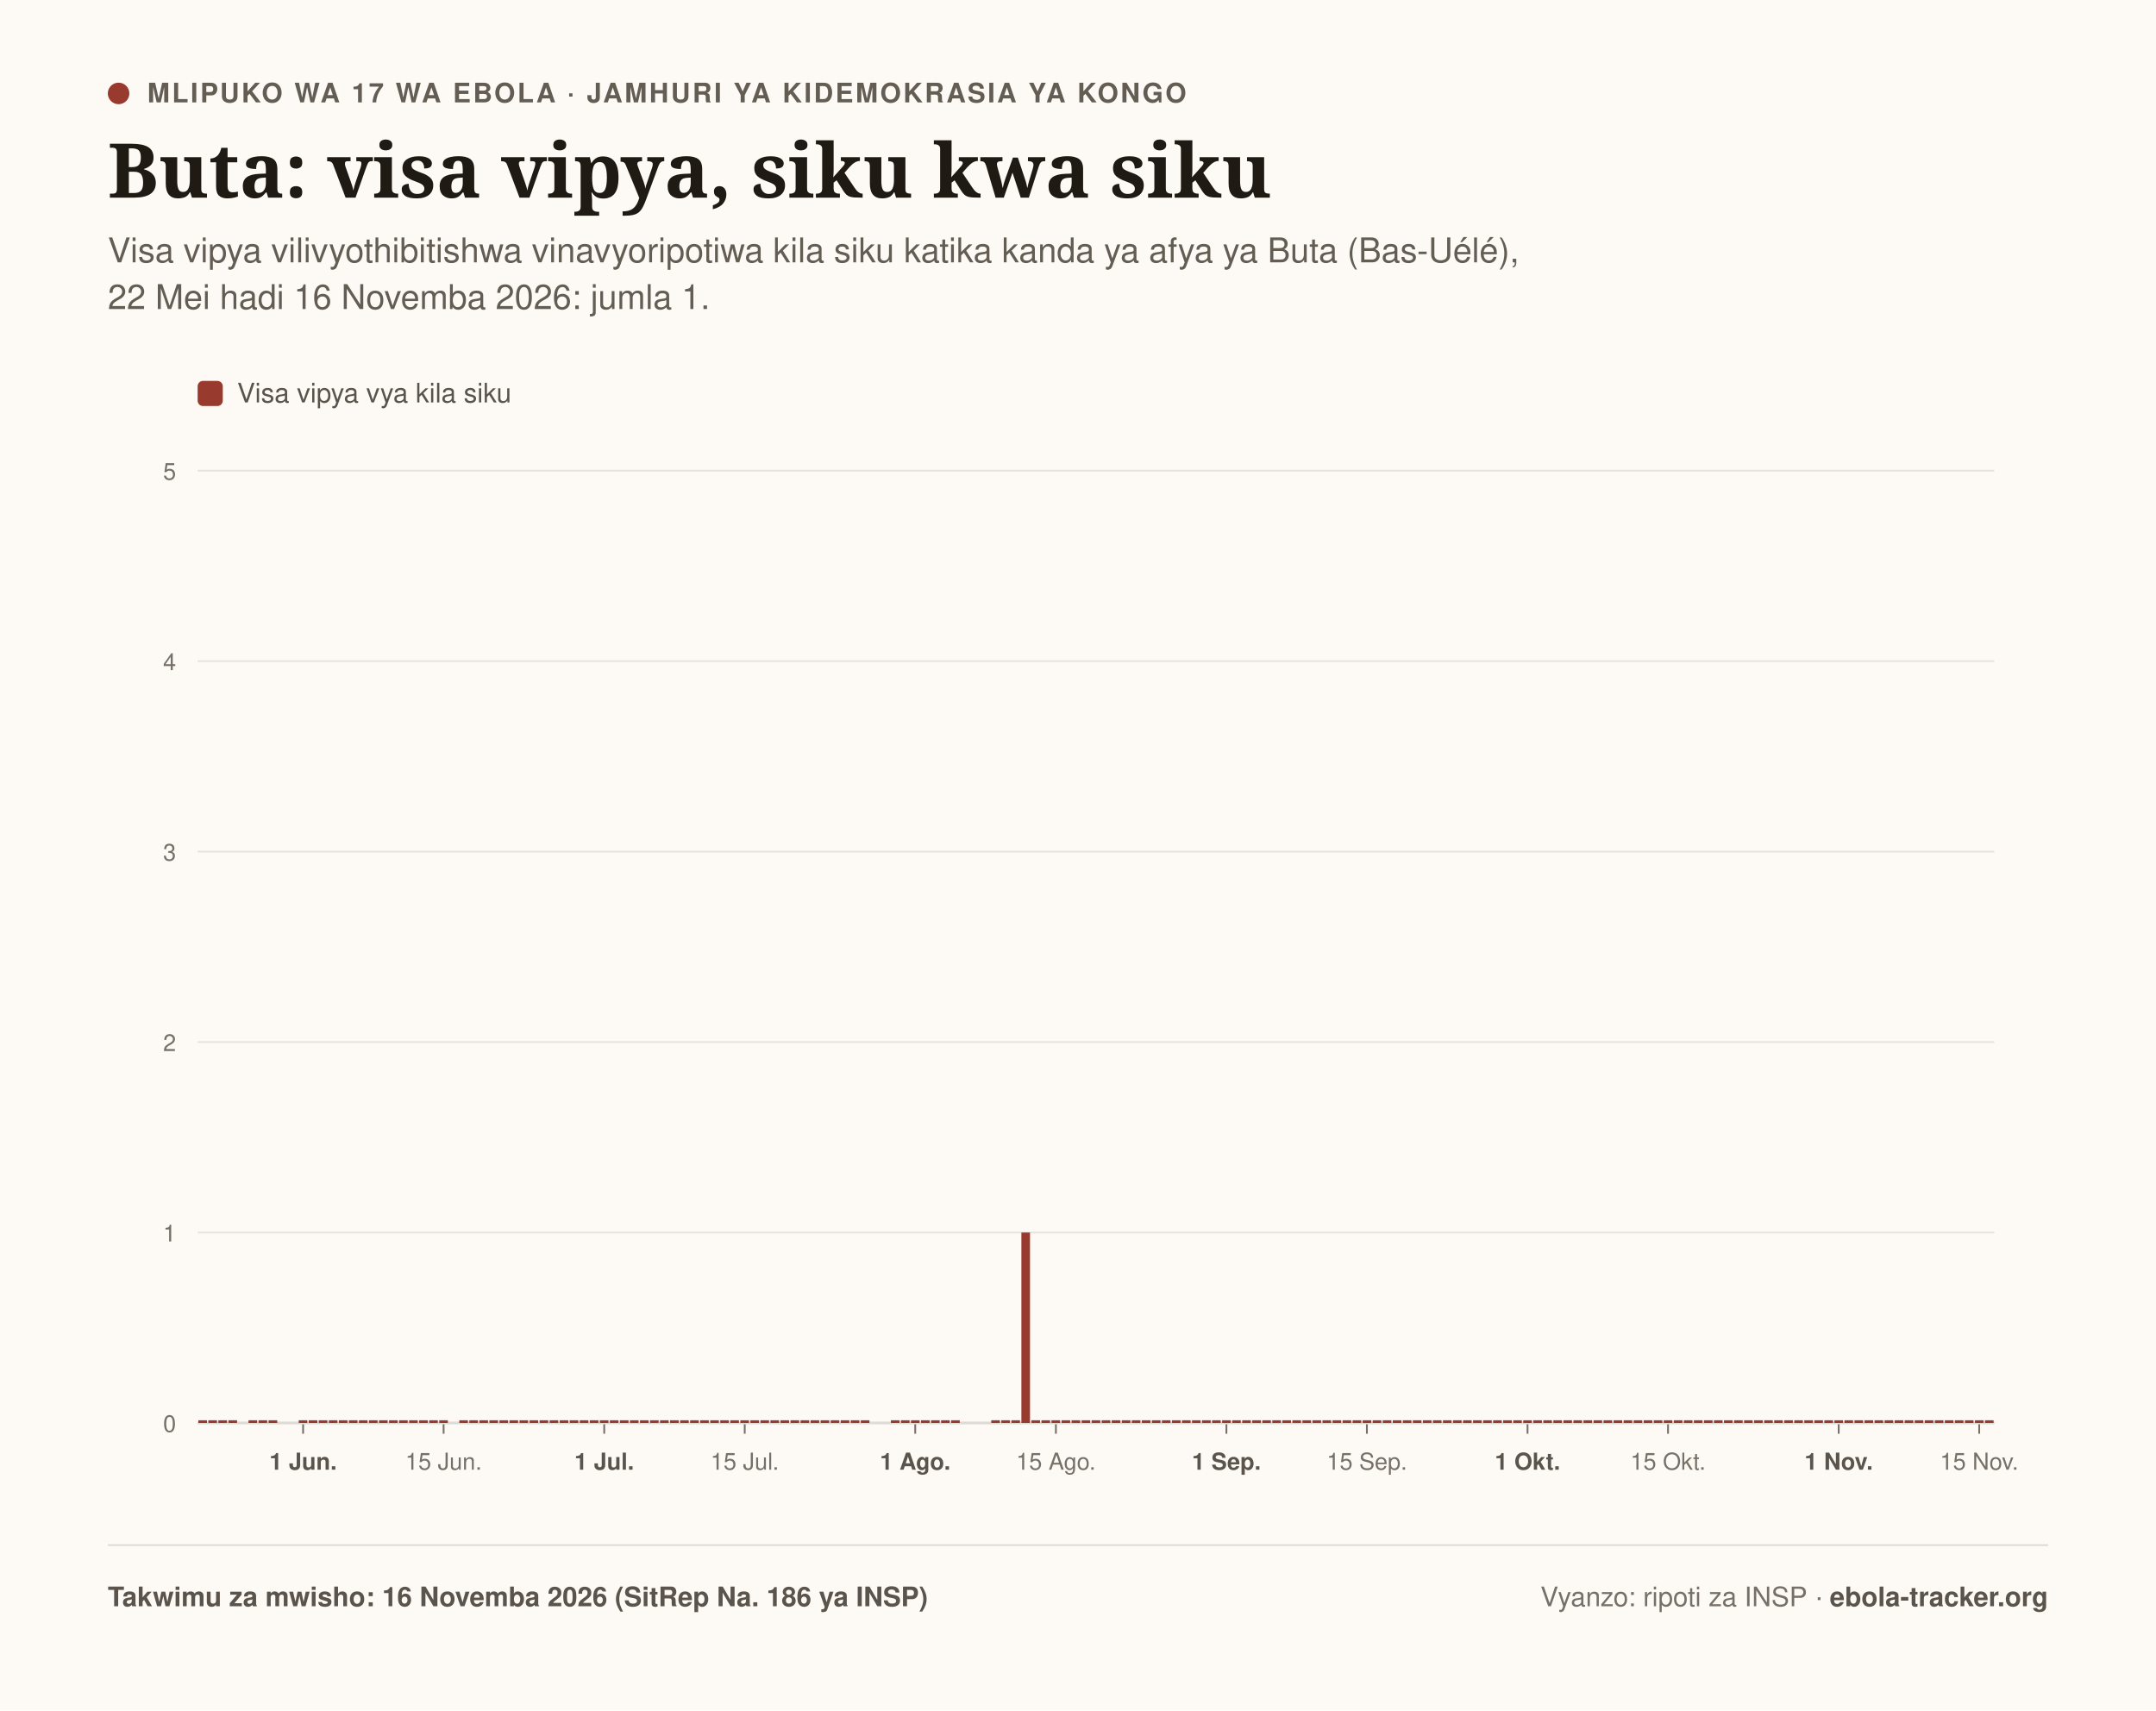
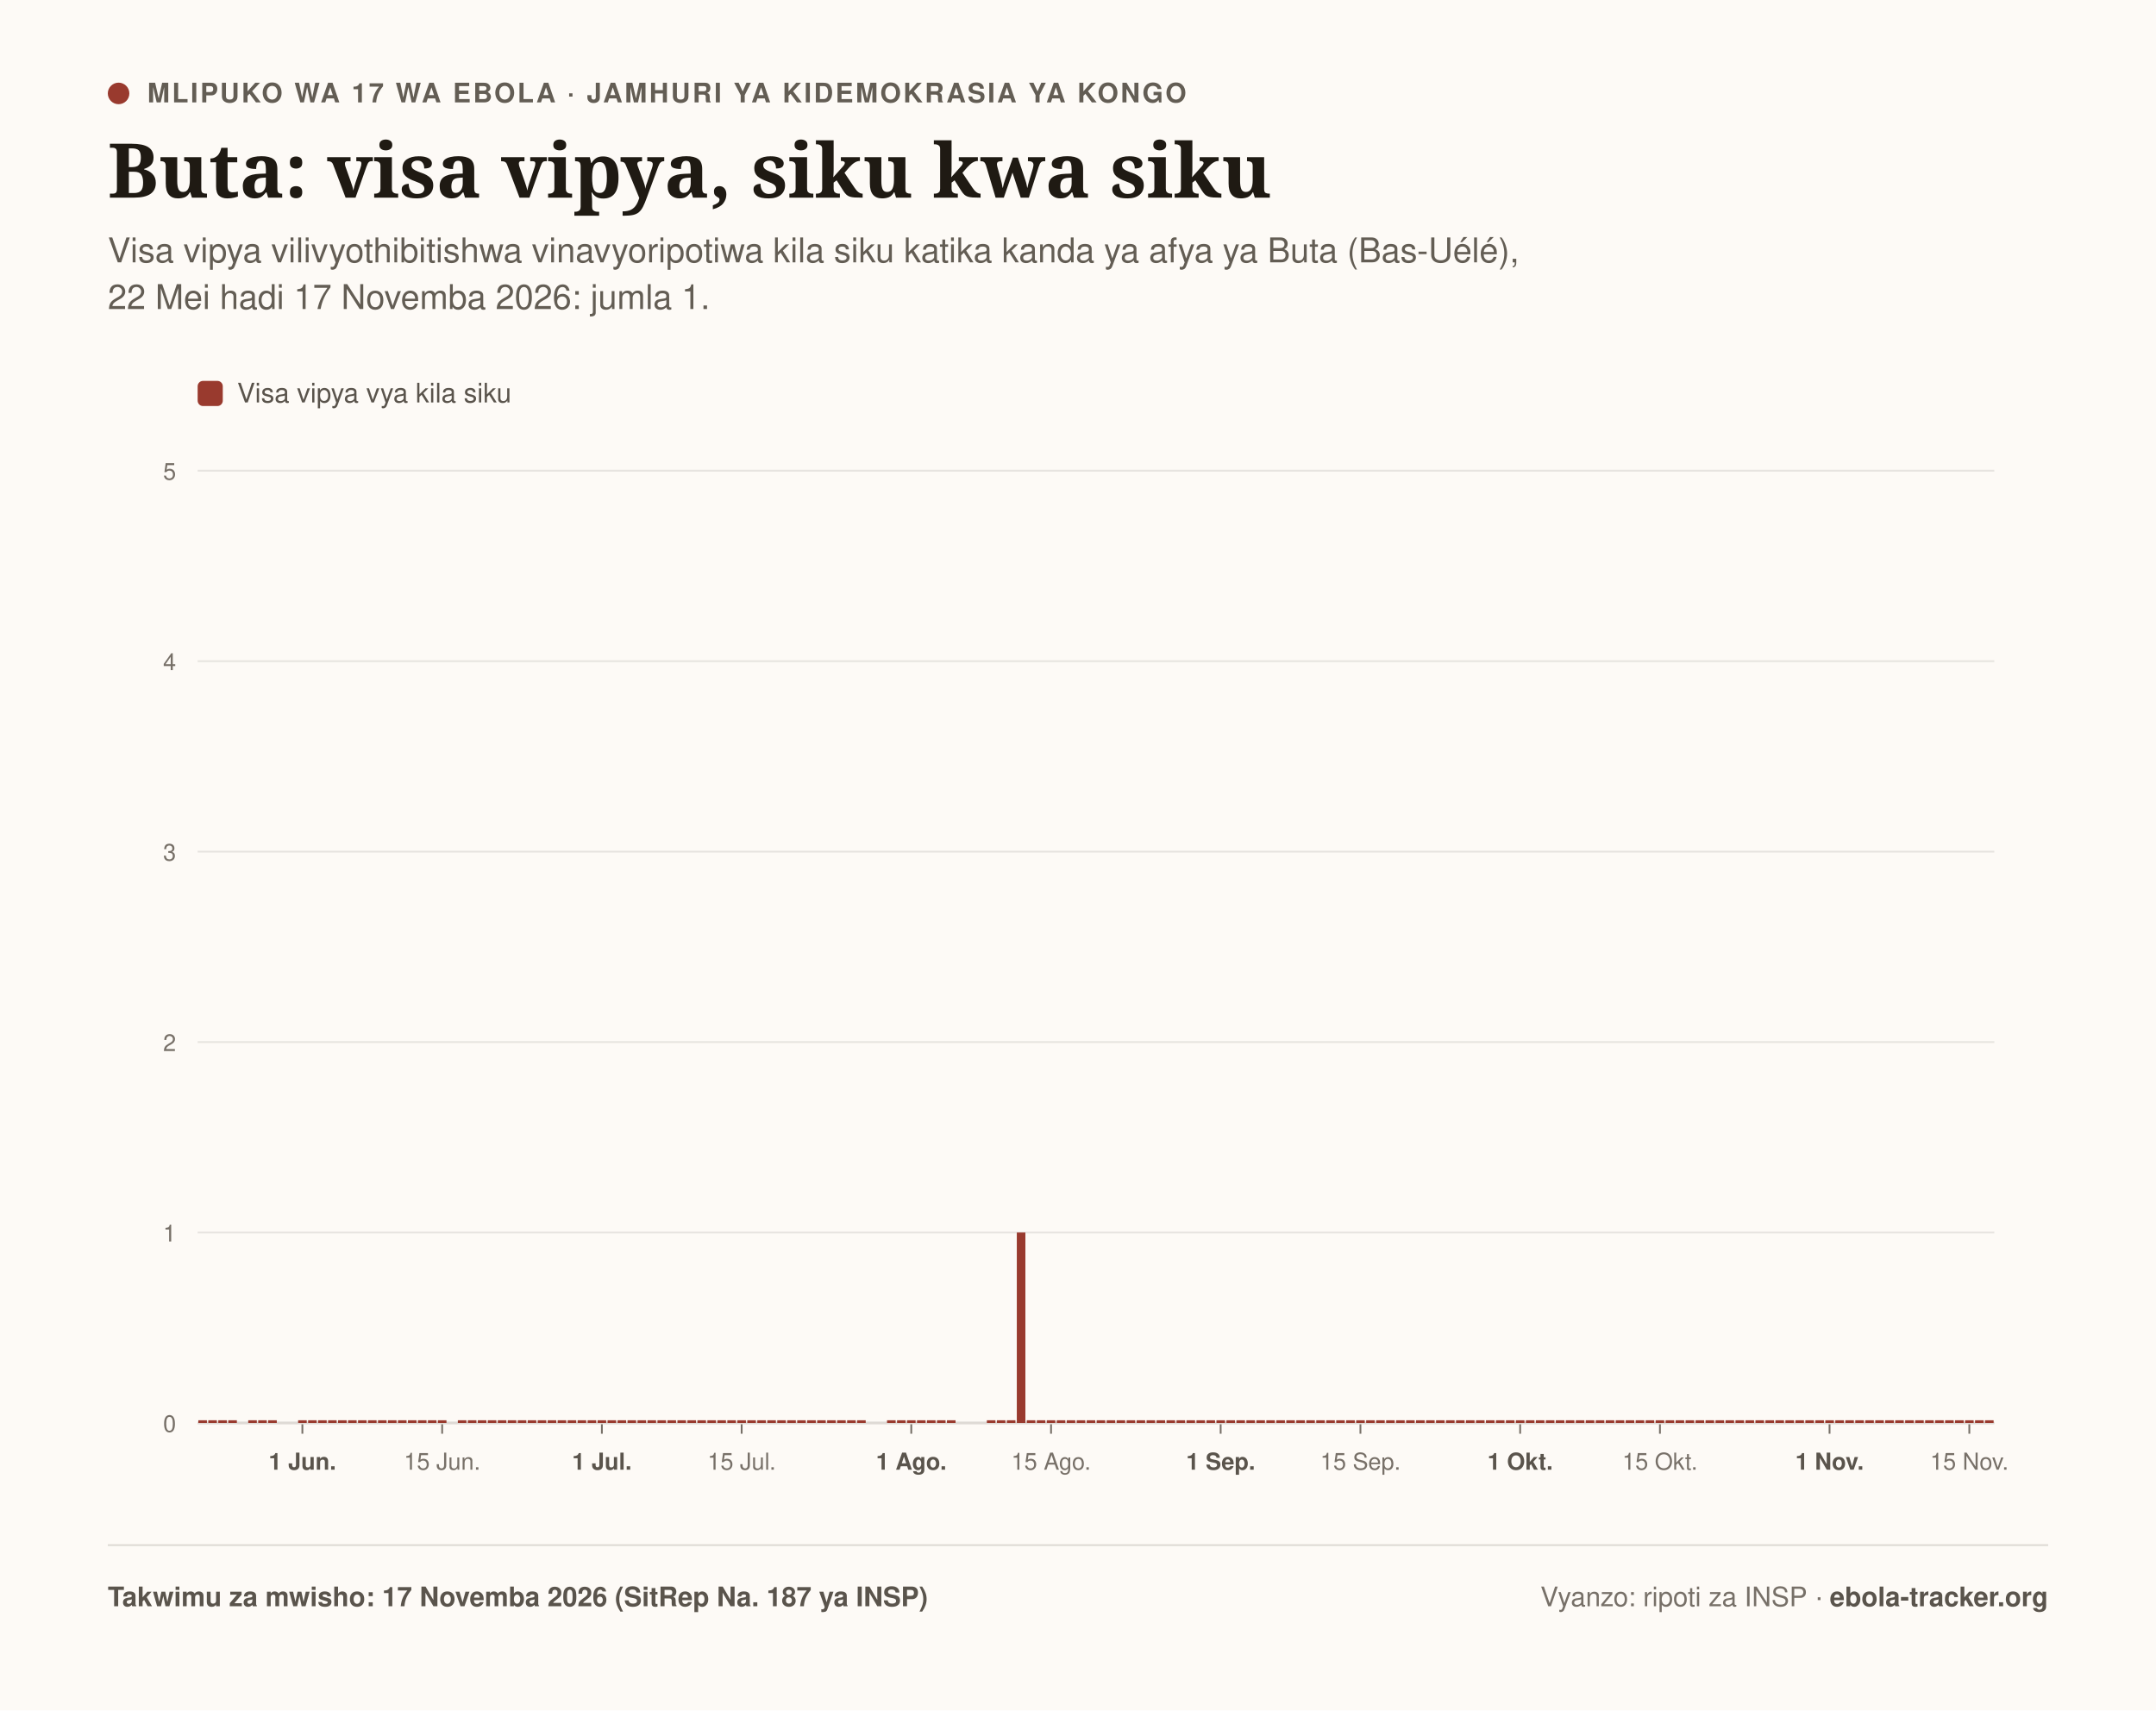
- <svg xmlns="http://www.w3.org/2000/svg" viewBox="0 0 1200 952" role="img" aria-label="Buta: visa vipya, siku kwa siku. Visa vipya vilivyothibitishwa vinavyoripotiwa kila siku katika kanda ya afya ya Buta (Bas-Uélé), 22 Mei hadi 16 Novemba 2026: jumla 1.">
+ <svg xmlns="http://www.w3.org/2000/svg" viewBox="0 0 1200 952" role="img" aria-label="Buta: visa vipya, siku kwa siku. Visa vipya vilivyothibitishwa vinavyoripotiwa kila siku katika kanda ya afya ya Buta (Bas-Uélé), 22 Mei hadi 17 Novemba 2026: jumla 1.">
  <rect width="1200" height="952" fill="#FDFAF6" />
  <circle cx="66" cy="52" r="6" fill="#993A2E" />
  <text x="82.0" y="57.0" font-family="'Public Sans',Helvetica,Arial,sans-serif" font-size="15" font-weight="700" fill="#635D54" text-anchor="start" letter-spacing=".08em">MLIPUKO WA 17 WA EBOLA · JAMHURI YA KIDEMOKRASIA YA KONGO</text>
  <text x="60.0" y="110.0" font-family="'Source Serif 4',Georgia,serif" font-size="42" font-weight="600" fill="#1F1A13" text-anchor="start">Buta: visa vipya, siku kwa siku</text>
  <text x="60.0" y="146.0" font-family="'Public Sans',Helvetica,Arial,sans-serif" font-size="19" font-weight="400" fill="#635D54" text-anchor="start">Visa vipya vilivyothibitishwa vinavyoripotiwa kila siku katika kanda ya afya ya Buta (Bas-Uélé),</text>
-   <text x="60.0" y="172.0" font-family="'Public Sans',Helvetica,Arial,sans-serif" font-size="19" font-weight="400" fill="#635D54" text-anchor="start">22 Mei hadi 16 Novemba 2026: jumla 1.</text>
+   <text x="60.0" y="172.0" font-family="'Public Sans',Helvetica,Arial,sans-serif" font-size="19" font-weight="400" fill="#635D54" text-anchor="start">22 Mei hadi 17 Novemba 2026: jumla 1.</text>
  <rect x="110" y="212" width="14" height="14" rx="3" fill="#993A2E" />
  <text x="132.0" y="224.0" font-family="'Public Sans',Helvetica,Arial,sans-serif" font-size="15" font-weight="400" fill="#5A544C" text-anchor="start">Visa vipya vya kila siku</text>
  <line x1="110" x2="1110" y1="792.0" y2="792.0" stroke="#E7E4E0" />
  <text x="98.0" y="797.0" font-family="'Public Sans',Helvetica,Arial,sans-serif" font-size="13" font-weight="400" fill="#777068" text-anchor="end">0</text>
  <line x1="110" x2="1110" y1="686.0" y2="686.0" stroke="#E7E4E0" />
  <text x="98.0" y="691.0" font-family="'Public Sans',Helvetica,Arial,sans-serif" font-size="13" font-weight="400" fill="#777068" text-anchor="end">1</text>
  <line x1="110" x2="1110" y1="580.0" y2="580.0" stroke="#E7E4E0" />
  <text x="98.0" y="585.0" font-family="'Public Sans',Helvetica,Arial,sans-serif" font-size="13" font-weight="400" fill="#777068" text-anchor="end">2</text>
  <line x1="110" x2="1110" y1="474.0" y2="474.0" stroke="#E7E4E0" />
  <text x="98.0" y="479.0" font-family="'Public Sans',Helvetica,Arial,sans-serif" font-size="13" font-weight="400" fill="#777068" text-anchor="end">3</text>
  <line x1="110" x2="1110" y1="368.0" y2="368.0" stroke="#E7E4E0" />
  <text x="98.0" y="373.0" font-family="'Public Sans',Helvetica,Arial,sans-serif" font-size="13" font-weight="400" fill="#777068" text-anchor="end">4</text>
  <line x1="110" x2="1110" y1="262.0" y2="262.0" stroke="#E7E4E0" />
  <text x="98.0" y="267.0" font-family="'Public Sans',Helvetica,Arial,sans-serif" font-size="13" font-weight="400" fill="#777068" text-anchor="end">5</text>
-   <line x1="168.7" x2="168.7" y1="792" y2="798" stroke="#777068" />
-   <text x="168.7" y="818.0" font-family="'Public Sans',Helvetica,Arial,sans-serif" font-size="13" font-weight="600" fill="#5A544C" text-anchor="middle">1 Jun.</text>
-   <line x1="246.9" x2="246.9" y1="792" y2="798" stroke="#777068" />
-   <text x="246.9" y="818.0" font-family="'Public Sans',Helvetica,Arial,sans-serif" font-size="13" font-weight="400" fill="#777068" text-anchor="middle">15 Jun.</text>
-   <line x1="336.3" x2="336.3" y1="792" y2="798" stroke="#777068" />
-   <text x="336.3" y="818.0" font-family="'Public Sans',Helvetica,Arial,sans-serif" font-size="13" font-weight="600" fill="#5A544C" text-anchor="middle">1 Jul.</text>
-   <line x1="414.5" x2="414.5" y1="792" y2="798" stroke="#777068" />
-   <text x="414.5" y="818.0" font-family="'Public Sans',Helvetica,Arial,sans-serif" font-size="13" font-weight="400" fill="#777068" text-anchor="middle">15 Jul.</text>
-   <line x1="509.4" x2="509.4" y1="792" y2="798" stroke="#777068" />
-   <text x="509.4" y="818.0" font-family="'Public Sans',Helvetica,Arial,sans-serif" font-size="13" font-weight="600" fill="#5A544C" text-anchor="middle">1 Ago.</text>
-   <line x1="587.7" x2="587.7" y1="792" y2="798" stroke="#777068" />
-   <text x="587.7" y="818.0" font-family="'Public Sans',Helvetica,Arial,sans-serif" font-size="13" font-weight="400" fill="#777068" text-anchor="middle">15 Ago.</text>
-   <line x1="682.6" x2="682.6" y1="792" y2="798" stroke="#777068" />
-   <text x="682.6" y="818.0" font-family="'Public Sans',Helvetica,Arial,sans-serif" font-size="13" font-weight="600" fill="#5A544C" text-anchor="middle">1 Sep.</text>
-   <line x1="760.8" x2="760.8" y1="792" y2="798" stroke="#777068" />
-   <text x="760.8" y="818.0" font-family="'Public Sans',Helvetica,Arial,sans-serif" font-size="13" font-weight="400" fill="#777068" text-anchor="middle">15 Sep.</text>
-   <line x1="850.2" x2="850.2" y1="792" y2="798" stroke="#777068" />
-   <text x="850.2" y="818.0" font-family="'Public Sans',Helvetica,Arial,sans-serif" font-size="13" font-weight="600" fill="#5A544C" text-anchor="middle">1 Okt.</text>
-   <line x1="928.4" x2="928.4" y1="792" y2="798" stroke="#777068" />
-   <text x="928.4" y="818.0" font-family="'Public Sans',Helvetica,Arial,sans-serif" font-size="13" font-weight="400" fill="#777068" text-anchor="middle">15 Okt.</text>
-   <line x1="1023.4" x2="1023.4" y1="792" y2="798" stroke="#777068" />
-   <text x="1023.4" y="818.0" font-family="'Public Sans',Helvetica,Arial,sans-serif" font-size="13" font-weight="600" fill="#5A544C" text-anchor="middle">1 Nov.</text>
-   <line x1="1101.6" x2="1101.6" y1="792" y2="798" stroke="#777068" />
-   <text x="1101.6" y="818.0" font-family="'Public Sans',Helvetica,Arial,sans-serif" font-size="13" font-weight="400" fill="#777068" text-anchor="middle">15 Nov.</text>
+   <line x1="168.3" x2="168.3" y1="792" y2="798" stroke="#777068" />
+   <text x="168.3" y="818.0" font-family="'Public Sans',Helvetica,Arial,sans-serif" font-size="13" font-weight="600" fill="#5A544C" text-anchor="middle">1 Jun.</text>
+   <line x1="246.1" x2="246.1" y1="792" y2="798" stroke="#777068" />
+   <text x="246.1" y="818.0" font-family="'Public Sans',Helvetica,Arial,sans-serif" font-size="13" font-weight="400" fill="#777068" text-anchor="middle">15 Jun.</text>
+   <line x1="335.0" x2="335.0" y1="792" y2="798" stroke="#777068" />
+   <text x="335.0" y="818.0" font-family="'Public Sans',Helvetica,Arial,sans-serif" font-size="13" font-weight="600" fill="#5A544C" text-anchor="middle">1 Jul.</text>
+   <line x1="412.8" x2="412.8" y1="792" y2="798" stroke="#777068" />
+   <text x="412.8" y="818.0" font-family="'Public Sans',Helvetica,Arial,sans-serif" font-size="13" font-weight="400" fill="#777068" text-anchor="middle">15 Jul.</text>
+   <line x1="507.2" x2="507.2" y1="792" y2="798" stroke="#777068" />
+   <text x="507.2" y="818.0" font-family="'Public Sans',Helvetica,Arial,sans-serif" font-size="13" font-weight="600" fill="#5A544C" text-anchor="middle">1 Ago.</text>
+   <line x1="585.0" x2="585.0" y1="792" y2="798" stroke="#777068" />
+   <text x="585.0" y="818.0" font-family="'Public Sans',Helvetica,Arial,sans-serif" font-size="13" font-weight="400" fill="#777068" text-anchor="middle">15 Ago.</text>
+   <line x1="679.4" x2="679.4" y1="792" y2="798" stroke="#777068" />
+   <text x="679.4" y="818.0" font-family="'Public Sans',Helvetica,Arial,sans-serif" font-size="13" font-weight="600" fill="#5A544C" text-anchor="middle">1 Sep.</text>
+   <line x1="757.2" x2="757.2" y1="792" y2="798" stroke="#777068" />
+   <text x="757.2" y="818.0" font-family="'Public Sans',Helvetica,Arial,sans-serif" font-size="13" font-weight="400" fill="#777068" text-anchor="middle">15 Sep.</text>
+   <line x1="846.1" x2="846.1" y1="792" y2="798" stroke="#777068" />
+   <text x="846.1" y="818.0" font-family="'Public Sans',Helvetica,Arial,sans-serif" font-size="13" font-weight="600" fill="#5A544C" text-anchor="middle">1 Okt.</text>
+   <line x1="923.9" x2="923.9" y1="792" y2="798" stroke="#777068" />
+   <text x="923.9" y="818.0" font-family="'Public Sans',Helvetica,Arial,sans-serif" font-size="13" font-weight="400" fill="#777068" text-anchor="middle">15 Okt.</text>
+   <line x1="1018.3" x2="1018.3" y1="792" y2="798" stroke="#777068" />
+   <text x="1018.3" y="818.0" font-family="'Public Sans',Helvetica,Arial,sans-serif" font-size="13" font-weight="600" fill="#5A544C" text-anchor="middle">1 Nov.</text>
+   <line x1="1096.1" x2="1096.1" y1="792" y2="798" stroke="#777068" />
+   <text x="1096.1" y="818.0" font-family="'Public Sans',Helvetica,Arial,sans-serif" font-size="13" font-weight="400" fill="#777068" text-anchor="middle">15 Nov.</text>
  <line x1="110" x2="1110" y1="792" y2="792" stroke="#DEDAD5" stroke-width="1.5" />
-   <rect x="110.39" y="790.50" width="4.80" height="1.50" fill="#993A2E" />
-   <rect x="115.98" y="790.50" width="4.80" height="1.50" fill="#993A2E" />
-   <rect x="121.56" y="790.50" width="4.80" height="1.50" fill="#993A2E" />
-   <rect x="127.15" y="790.50" width="4.80" height="1.50" fill="#993A2E" />
-   <rect x="138.32" y="790.50" width="4.80" height="1.50" fill="#993A2E" />
-   <rect x="143.91" y="790.50" width="4.80" height="1.50" fill="#993A2E" />
-   <rect x="149.50" y="790.50" width="4.80" height="1.50" fill="#993A2E" />
-   <rect x="166.26" y="790.50" width="4.80" height="1.50" fill="#993A2E" />
-   <rect x="171.84" y="790.50" width="4.80" height="1.50" fill="#993A2E" />
-   <rect x="177.43" y="790.50" width="4.80" height="1.50" fill="#993A2E" />
-   <rect x="183.02" y="790.50" width="4.80" height="1.50" fill="#993A2E" />
-   <rect x="188.60" y="790.50" width="4.80" height="1.50" fill="#993A2E" />
-   <rect x="194.19" y="790.50" width="4.80" height="1.50" fill="#993A2E" />
-   <rect x="199.78" y="790.50" width="4.80" height="1.50" fill="#993A2E" />
-   <rect x="205.36" y="790.50" width="4.80" height="1.50" fill="#993A2E" />
-   <rect x="210.95" y="790.50" width="4.80" height="1.50" fill="#993A2E" />
-   <rect x="216.54" y="790.50" width="4.80" height="1.50" fill="#993A2E" />
-   <rect x="222.12" y="790.50" width="4.80" height="1.50" fill="#993A2E" />
-   <rect x="227.71" y="790.50" width="4.80" height="1.50" fill="#993A2E" />
-   <rect x="233.30" y="790.50" width="4.80" height="1.50" fill="#993A2E" />
-   <rect x="238.88" y="790.50" width="4.80" height="1.50" fill="#993A2E" />
-   <rect x="244.47" y="790.50" width="4.80" height="1.50" fill="#993A2E" />
-   <rect x="255.64" y="790.50" width="4.80" height="1.50" fill="#993A2E" />
-   <rect x="261.23" y="790.50" width="4.80" height="1.50" fill="#993A2E" />
-   <rect x="266.82" y="790.50" width="4.80" height="1.50" fill="#993A2E" />
-   <rect x="272.40" y="790.50" width="4.80" height="1.50" fill="#993A2E" />
-   <rect x="277.99" y="790.50" width="4.80" height="1.50" fill="#993A2E" />
-   <rect x="283.58" y="790.50" width="4.80" height="1.50" fill="#993A2E" />
-   <rect x="289.16" y="790.50" width="4.80" height="1.50" fill="#993A2E" />
-   <rect x="294.75" y="790.50" width="4.80" height="1.50" fill="#993A2E" />
-   <rect x="300.34" y="790.50" width="4.80" height="1.50" fill="#993A2E" />
-   <rect x="305.92" y="790.50" width="4.80" height="1.50" fill="#993A2E" />
-   <rect x="311.51" y="790.50" width="4.80" height="1.50" fill="#993A2E" />
-   <rect x="317.09" y="790.50" width="4.80" height="1.50" fill="#993A2E" />
-   <rect x="322.68" y="790.50" width="4.80" height="1.50" fill="#993A2E" />
-   <rect x="328.27" y="790.50" width="4.80" height="1.50" fill="#993A2E" />
-   <rect x="333.85" y="790.50" width="4.80" height="1.50" fill="#993A2E" />
-   <rect x="339.44" y="790.50" width="4.80" height="1.50" fill="#993A2E" />
-   <rect x="345.03" y="790.50" width="4.80" height="1.50" fill="#993A2E" />
-   <rect x="350.61" y="790.50" width="4.80" height="1.50" fill="#993A2E" />
-   <rect x="356.20" y="790.50" width="4.80" height="1.50" fill="#993A2E" />
-   <rect x="361.79" y="790.50" width="4.80" height="1.50" fill="#993A2E" />
-   <rect x="367.37" y="790.50" width="4.80" height="1.50" fill="#993A2E" />
-   <rect x="372.96" y="790.50" width="4.80" height="1.50" fill="#993A2E" />
-   <rect x="378.55" y="790.50" width="4.80" height="1.50" fill="#993A2E" />
-   <rect x="384.13" y="790.50" width="4.80" height="1.50" fill="#993A2E" />
-   <rect x="389.72" y="790.50" width="4.80" height="1.50" fill="#993A2E" />
-   <rect x="395.31" y="790.50" width="4.80" height="1.50" fill="#993A2E" />
-   <rect x="400.89" y="790.50" width="4.80" height="1.50" fill="#993A2E" />
-   <rect x="406.48" y="790.50" width="4.80" height="1.50" fill="#993A2E" />
-   <rect x="412.07" y="790.50" width="4.80" height="1.50" fill="#993A2E" />
-   <rect x="417.65" y="790.50" width="4.80" height="1.50" fill="#993A2E" />
-   <rect x="423.24" y="790.50" width="4.80" height="1.50" fill="#993A2E" />
-   <rect x="428.83" y="790.50" width="4.80" height="1.50" fill="#993A2E" />
-   <rect x="434.41" y="790.50" width="4.80" height="1.50" fill="#993A2E" />
-   <rect x="440.00" y="790.50" width="4.80" height="1.50" fill="#993A2E" />
-   <rect x="445.59" y="790.50" width="4.80" height="1.50" fill="#993A2E" />
-   <rect x="451.17" y="790.50" width="4.80" height="1.50" fill="#993A2E" />
-   <rect x="456.76" y="790.50" width="4.80" height="1.50" fill="#993A2E" />
-   <rect x="462.35" y="790.50" width="4.80" height="1.50" fill="#993A2E" />
-   <rect x="467.93" y="790.50" width="4.80" height="1.50" fill="#993A2E" />
-   <rect x="473.52" y="790.50" width="4.80" height="1.50" fill="#993A2E" />
-   <rect x="479.11" y="790.50" width="4.80" height="1.50" fill="#993A2E" />
-   <rect x="495.87" y="790.50" width="4.80" height="1.50" fill="#993A2E" />
-   <rect x="501.45" y="790.50" width="4.80" height="1.50" fill="#993A2E" />
-   <rect x="507.04" y="790.50" width="4.80" height="1.50" fill="#993A2E" />
-   <rect x="512.63" y="790.50" width="4.80" height="1.50" fill="#993A2E" />
-   <rect x="518.21" y="790.50" width="4.80" height="1.50" fill="#993A2E" />
-   <rect x="523.80" y="790.50" width="4.80" height="1.50" fill="#993A2E" />
-   <rect x="529.39" y="790.50" width="4.80" height="1.50" fill="#993A2E" />
-   <rect x="551.73" y="790.50" width="4.80" height="1.50" fill="#993A2E" />
-   <rect x="557.32" y="790.50" width="4.80" height="1.50" fill="#993A2E" />
-   <rect x="562.91" y="790.50" width="4.80" height="1.50" fill="#993A2E" />
-   <rect x="568.49" y="686.00" width="4.80" height="106.00" fill="#993A2E" />
-   <rect x="574.08" y="790.50" width="4.80" height="1.50" fill="#993A2E" />
-   <rect x="579.66" y="790.50" width="4.80" height="1.50" fill="#993A2E" />
-   <rect x="585.25" y="790.50" width="4.80" height="1.50" fill="#993A2E" />
-   <rect x="590.84" y="790.50" width="4.80" height="1.50" fill="#993A2E" />
-   <rect x="596.42" y="790.50" width="4.80" height="1.50" fill="#993A2E" />
-   <rect x="602.01" y="790.50" width="4.80" height="1.50" fill="#993A2E" />
-   <rect x="607.60" y="790.50" width="4.80" height="1.50" fill="#993A2E" />
-   <rect x="613.18" y="790.50" width="4.80" height="1.50" fill="#993A2E" />
-   <rect x="618.77" y="790.50" width="4.80" height="1.50" fill="#993A2E" />
-   <rect x="624.36" y="790.50" width="4.80" height="1.50" fill="#993A2E" />
-   <rect x="629.94" y="790.50" width="4.80" height="1.50" fill="#993A2E" />
-   <rect x="635.53" y="790.50" width="4.80" height="1.50" fill="#993A2E" />
-   <rect x="641.12" y="790.50" width="4.80" height="1.50" fill="#993A2E" />
-   <rect x="646.70" y="790.50" width="4.80" height="1.50" fill="#993A2E" />
-   <rect x="652.29" y="790.50" width="4.80" height="1.50" fill="#993A2E" />
-   <rect x="657.88" y="790.50" width="4.80" height="1.50" fill="#993A2E" />
-   <rect x="663.46" y="790.50" width="4.80" height="1.50" fill="#993A2E" />
-   <rect x="669.05" y="790.50" width="4.80" height="1.50" fill="#993A2E" />
-   <rect x="674.64" y="790.50" width="4.80" height="1.50" fill="#993A2E" />
-   <rect x="680.22" y="790.50" width="4.80" height="1.50" fill="#993A2E" />
-   <rect x="685.81" y="790.50" width="4.80" height="1.50" fill="#993A2E" />
-   <rect x="691.40" y="790.50" width="4.80" height="1.50" fill="#993A2E" />
-   <rect x="696.98" y="790.50" width="4.80" height="1.50" fill="#993A2E" />
-   <rect x="702.57" y="790.50" width="4.80" height="1.50" fill="#993A2E" />
-   <rect x="708.16" y="790.50" width="4.80" height="1.50" fill="#993A2E" />
-   <rect x="713.74" y="790.50" width="4.80" height="1.50" fill="#993A2E" />
-   <rect x="719.33" y="790.50" width="4.80" height="1.50" fill="#993A2E" />
-   <rect x="724.92" y="790.50" width="4.80" height="1.50" fill="#993A2E" />
-   <rect x="730.50" y="790.50" width="4.80" height="1.50" fill="#993A2E" />
-   <rect x="736.09" y="790.50" width="4.80" height="1.50" fill="#993A2E" />
-   <rect x="741.68" y="790.50" width="4.80" height="1.50" fill="#993A2E" />
-   <rect x="747.26" y="790.50" width="4.80" height="1.50" fill="#993A2E" />
-   <rect x="752.85" y="790.50" width="4.80" height="1.50" fill="#993A2E" />
-   <rect x="758.44" y="790.50" width="4.80" height="1.50" fill="#993A2E" />
-   <rect x="764.02" y="790.50" width="4.80" height="1.50" fill="#993A2E" />
-   <rect x="769.61" y="790.50" width="4.80" height="1.50" fill="#993A2E" />
-   <rect x="775.20" y="790.50" width="4.80" height="1.50" fill="#993A2E" />
-   <rect x="780.78" y="790.50" width="4.80" height="1.50" fill="#993A2E" />
-   <rect x="786.37" y="790.50" width="4.80" height="1.50" fill="#993A2E" />
-   <rect x="791.96" y="790.50" width="4.80" height="1.50" fill="#993A2E" />
-   <rect x="797.54" y="790.50" width="4.80" height="1.50" fill="#993A2E" />
-   <rect x="803.13" y="790.50" width="4.80" height="1.50" fill="#993A2E" />
-   <rect x="808.72" y="790.50" width="4.80" height="1.50" fill="#993A2E" />
-   <rect x="814.30" y="790.50" width="4.80" height="1.50" fill="#993A2E" />
-   <rect x="819.89" y="790.50" width="4.80" height="1.50" fill="#993A2E" />
-   <rect x="825.47" y="790.50" width="4.80" height="1.50" fill="#993A2E" />
-   <rect x="831.06" y="790.50" width="4.80" height="1.50" fill="#993A2E" />
-   <rect x="836.65" y="790.50" width="4.80" height="1.50" fill="#993A2E" />
-   <rect x="842.23" y="790.50" width="4.80" height="1.50" fill="#993A2E" />
-   <rect x="847.82" y="790.50" width="4.80" height="1.50" fill="#993A2E" />
-   <rect x="853.41" y="790.50" width="4.80" height="1.50" fill="#993A2E" />
-   <rect x="858.99" y="790.50" width="4.80" height="1.50" fill="#993A2E" />
-   <rect x="864.58" y="790.50" width="4.80" height="1.50" fill="#993A2E" />
-   <rect x="870.17" y="790.50" width="4.80" height="1.50" fill="#993A2E" />
-   <rect x="875.75" y="790.50" width="4.80" height="1.50" fill="#993A2E" />
-   <rect x="881.34" y="790.50" width="4.80" height="1.50" fill="#993A2E" />
-   <rect x="886.93" y="790.50" width="4.80" height="1.50" fill="#993A2E" />
-   <rect x="892.51" y="790.50" width="4.80" height="1.50" fill="#993A2E" />
-   <rect x="898.10" y="790.50" width="4.80" height="1.50" fill="#993A2E" />
-   <rect x="903.69" y="790.50" width="4.80" height="1.50" fill="#993A2E" />
-   <rect x="909.27" y="790.50" width="4.80" height="1.50" fill="#993A2E" />
-   <rect x="914.86" y="790.50" width="4.80" height="1.50" fill="#993A2E" />
-   <rect x="920.45" y="790.50" width="4.80" height="1.50" fill="#993A2E" />
-   <rect x="926.03" y="790.50" width="4.80" height="1.50" fill="#993A2E" />
-   <rect x="931.62" y="790.50" width="4.80" height="1.50" fill="#993A2E" />
-   <rect x="937.21" y="790.50" width="4.80" height="1.50" fill="#993A2E" />
-   <rect x="942.79" y="790.50" width="4.80" height="1.50" fill="#993A2E" />
-   <rect x="948.38" y="790.50" width="4.80" height="1.50" fill="#993A2E" />
-   <rect x="953.97" y="790.50" width="4.80" height="1.50" fill="#993A2E" />
-   <rect x="959.55" y="790.50" width="4.80" height="1.50" fill="#993A2E" />
-   <rect x="965.14" y="790.50" width="4.80" height="1.50" fill="#993A2E" />
-   <rect x="970.73" y="790.50" width="4.80" height="1.50" fill="#993A2E" />
-   <rect x="976.31" y="790.50" width="4.80" height="1.50" fill="#993A2E" />
-   <rect x="981.90" y="790.50" width="4.80" height="1.50" fill="#993A2E" />
-   <rect x="987.49" y="790.50" width="4.80" height="1.50" fill="#993A2E" />
-   <rect x="993.07" y="790.50" width="4.80" height="1.50" fill="#993A2E" />
-   <rect x="998.66" y="790.50" width="4.80" height="1.50" fill="#993A2E" />
-   <rect x="1004.25" y="790.50" width="4.80" height="1.50" fill="#993A2E" />
-   <rect x="1009.83" y="790.50" width="4.80" height="1.50" fill="#993A2E" />
-   <rect x="1015.42" y="790.50" width="4.80" height="1.50" fill="#993A2E" />
-   <rect x="1021.01" y="790.50" width="4.80" height="1.50" fill="#993A2E" />
-   <rect x="1026.59" y="790.50" width="4.80" height="1.50" fill="#993A2E" />
-   <rect x="1032.18" y="790.50" width="4.80" height="1.50" fill="#993A2E" />
-   <rect x="1037.77" y="790.50" width="4.80" height="1.50" fill="#993A2E" />
-   <rect x="1043.35" y="790.50" width="4.80" height="1.50" fill="#993A2E" />
-   <rect x="1048.94" y="790.50" width="4.80" height="1.50" fill="#993A2E" />
-   <rect x="1054.53" y="790.50" width="4.80" height="1.50" fill="#993A2E" />
-   <rect x="1060.11" y="790.50" width="4.80" height="1.50" fill="#993A2E" />
-   <rect x="1065.70" y="790.50" width="4.80" height="1.50" fill="#993A2E" />
-   <rect x="1071.28" y="790.50" width="4.80" height="1.50" fill="#993A2E" />
-   <rect x="1076.87" y="790.50" width="4.80" height="1.50" fill="#993A2E" />
-   <rect x="1082.46" y="790.50" width="4.80" height="1.50" fill="#993A2E" />
-   <rect x="1088.04" y="790.50" width="4.80" height="1.50" fill="#993A2E" />
-   <rect x="1093.63" y="790.50" width="4.80" height="1.50" fill="#993A2E" />
-   <rect x="1099.22" y="790.50" width="4.80" height="1.50" fill="#993A2E" />
-   <rect x="1104.80" y="790.50" width="4.80" height="1.50" fill="#993A2E" />
+   <rect x="110.39" y="790.50" width="4.78" height="1.50" fill="#993A2E" />
+   <rect x="115.94" y="790.50" width="4.78" height="1.50" fill="#993A2E" />
+   <rect x="121.50" y="790.50" width="4.78" height="1.50" fill="#993A2E" />
+   <rect x="127.06" y="790.50" width="4.78" height="1.50" fill="#993A2E" />
+   <rect x="138.17" y="790.50" width="4.78" height="1.50" fill="#993A2E" />
+   <rect x="143.72" y="790.50" width="4.78" height="1.50" fill="#993A2E" />
+   <rect x="149.28" y="790.50" width="4.78" height="1.50" fill="#993A2E" />
+   <rect x="165.94" y="790.50" width="4.78" height="1.50" fill="#993A2E" />
+   <rect x="171.50" y="790.50" width="4.78" height="1.50" fill="#993A2E" />
+   <rect x="177.06" y="790.50" width="4.78" height="1.50" fill="#993A2E" />
+   <rect x="182.61" y="790.50" width="4.78" height="1.50" fill="#993A2E" />
+   <rect x="188.17" y="790.50" width="4.78" height="1.50" fill="#993A2E" />
+   <rect x="193.72" y="790.50" width="4.78" height="1.50" fill="#993A2E" />
+   <rect x="199.28" y="790.50" width="4.78" height="1.50" fill="#993A2E" />
+   <rect x="204.83" y="790.50" width="4.78" height="1.50" fill="#993A2E" />
+   <rect x="210.39" y="790.50" width="4.78" height="1.50" fill="#993A2E" />
+   <rect x="215.94" y="790.50" width="4.78" height="1.50" fill="#993A2E" />
+   <rect x="221.50" y="790.50" width="4.78" height="1.50" fill="#993A2E" />
+   <rect x="227.06" y="790.50" width="4.78" height="1.50" fill="#993A2E" />
+   <rect x="232.61" y="790.50" width="4.78" height="1.50" fill="#993A2E" />
+   <rect x="238.17" y="790.50" width="4.78" height="1.50" fill="#993A2E" />
+   <rect x="243.72" y="790.50" width="4.78" height="1.50" fill="#993A2E" />
+   <rect x="254.83" y="790.50" width="4.78" height="1.50" fill="#993A2E" />
+   <rect x="260.39" y="790.50" width="4.78" height="1.50" fill="#993A2E" />
+   <rect x="265.94" y="790.50" width="4.78" height="1.50" fill="#993A2E" />
+   <rect x="271.50" y="790.50" width="4.78" height="1.50" fill="#993A2E" />
+   <rect x="277.06" y="790.50" width="4.78" height="1.50" fill="#993A2E" />
+   <rect x="282.61" y="790.50" width="4.78" height="1.50" fill="#993A2E" />
+   <rect x="288.17" y="790.50" width="4.78" height="1.50" fill="#993A2E" />
+   <rect x="293.72" y="790.50" width="4.78" height="1.50" fill="#993A2E" />
+   <rect x="299.28" y="790.50" width="4.78" height="1.50" fill="#993A2E" />
+   <rect x="304.83" y="790.50" width="4.78" height="1.50" fill="#993A2E" />
+   <rect x="310.39" y="790.50" width="4.78" height="1.50" fill="#993A2E" />
+   <rect x="315.94" y="790.50" width="4.78" height="1.50" fill="#993A2E" />
+   <rect x="321.50" y="790.50" width="4.78" height="1.50" fill="#993A2E" />
+   <rect x="327.06" y="790.50" width="4.78" height="1.50" fill="#993A2E" />
+   <rect x="332.61" y="790.50" width="4.78" height="1.50" fill="#993A2E" />
+   <rect x="338.17" y="790.50" width="4.78" height="1.50" fill="#993A2E" />
+   <rect x="343.72" y="790.50" width="4.78" height="1.50" fill="#993A2E" />
+   <rect x="349.28" y="790.50" width="4.78" height="1.50" fill="#993A2E" />
+   <rect x="354.83" y="790.50" width="4.78" height="1.50" fill="#993A2E" />
+   <rect x="360.39" y="790.50" width="4.78" height="1.50" fill="#993A2E" />
+   <rect x="365.94" y="790.50" width="4.78" height="1.50" fill="#993A2E" />
+   <rect x="371.50" y="790.50" width="4.78" height="1.50" fill="#993A2E" />
+   <rect x="377.06" y="790.50" width="4.78" height="1.50" fill="#993A2E" />
+   <rect x="382.61" y="790.50" width="4.78" height="1.50" fill="#993A2E" />
+   <rect x="388.17" y="790.50" width="4.78" height="1.50" fill="#993A2E" />
+   <rect x="393.72" y="790.50" width="4.78" height="1.50" fill="#993A2E" />
+   <rect x="399.28" y="790.50" width="4.78" height="1.50" fill="#993A2E" />
+   <rect x="404.83" y="790.50" width="4.78" height="1.50" fill="#993A2E" />
+   <rect x="410.39" y="790.50" width="4.78" height="1.50" fill="#993A2E" />
+   <rect x="415.94" y="790.50" width="4.78" height="1.50" fill="#993A2E" />
+   <rect x="421.50" y="790.50" width="4.78" height="1.50" fill="#993A2E" />
+   <rect x="427.06" y="790.50" width="4.78" height="1.50" fill="#993A2E" />
+   <rect x="432.61" y="790.50" width="4.78" height="1.50" fill="#993A2E" />
+   <rect x="438.17" y="790.50" width="4.78" height="1.50" fill="#993A2E" />
+   <rect x="443.72" y="790.50" width="4.78" height="1.50" fill="#993A2E" />
+   <rect x="449.28" y="790.50" width="4.78" height="1.50" fill="#993A2E" />
+   <rect x="454.83" y="790.50" width="4.78" height="1.50" fill="#993A2E" />
+   <rect x="460.39" y="790.50" width="4.78" height="1.50" fill="#993A2E" />
+   <rect x="465.94" y="790.50" width="4.78" height="1.50" fill="#993A2E" />
+   <rect x="471.50" y="790.50" width="4.78" height="1.50" fill="#993A2E" />
+   <rect x="477.06" y="790.50" width="4.78" height="1.50" fill="#993A2E" />
+   <rect x="493.72" y="790.50" width="4.78" height="1.50" fill="#993A2E" />
+   <rect x="499.28" y="790.50" width="4.78" height="1.50" fill="#993A2E" />
+   <rect x="504.83" y="790.50" width="4.78" height="1.50" fill="#993A2E" />
+   <rect x="510.39" y="790.50" width="4.78" height="1.50" fill="#993A2E" />
+   <rect x="515.94" y="790.50" width="4.78" height="1.50" fill="#993A2E" />
+   <rect x="521.50" y="790.50" width="4.78" height="1.50" fill="#993A2E" />
+   <rect x="527.06" y="790.50" width="4.78" height="1.50" fill="#993A2E" />
+   <rect x="549.28" y="790.50" width="4.78" height="1.50" fill="#993A2E" />
+   <rect x="554.83" y="790.50" width="4.78" height="1.50" fill="#993A2E" />
+   <rect x="560.39" y="790.50" width="4.78" height="1.50" fill="#993A2E" />
+   <rect x="565.94" y="686.00" width="4.78" height="106.00" fill="#993A2E" />
+   <rect x="571.50" y="790.50" width="4.78" height="1.50" fill="#993A2E" />
+   <rect x="577.06" y="790.50" width="4.78" height="1.50" fill="#993A2E" />
+   <rect x="582.61" y="790.50" width="4.78" height="1.50" fill="#993A2E" />
+   <rect x="588.17" y="790.50" width="4.78" height="1.50" fill="#993A2E" />
+   <rect x="593.72" y="790.50" width="4.78" height="1.50" fill="#993A2E" />
+   <rect x="599.28" y="790.50" width="4.78" height="1.50" fill="#993A2E" />
+   <rect x="604.83" y="790.50" width="4.78" height="1.50" fill="#993A2E" />
+   <rect x="610.39" y="790.50" width="4.78" height="1.50" fill="#993A2E" />
+   <rect x="615.94" y="790.50" width="4.78" height="1.50" fill="#993A2E" />
+   <rect x="621.50" y="790.50" width="4.78" height="1.50" fill="#993A2E" />
+   <rect x="627.06" y="790.50" width="4.78" height="1.50" fill="#993A2E" />
+   <rect x="632.61" y="790.50" width="4.78" height="1.50" fill="#993A2E" />
+   <rect x="638.17" y="790.50" width="4.78" height="1.50" fill="#993A2E" />
+   <rect x="643.72" y="790.50" width="4.78" height="1.50" fill="#993A2E" />
+   <rect x="649.28" y="790.50" width="4.78" height="1.50" fill="#993A2E" />
+   <rect x="654.83" y="790.50" width="4.78" height="1.50" fill="#993A2E" />
+   <rect x="660.39" y="790.50" width="4.78" height="1.50" fill="#993A2E" />
+   <rect x="665.94" y="790.50" width="4.78" height="1.50" fill="#993A2E" />
+   <rect x="671.50" y="790.50" width="4.78" height="1.50" fill="#993A2E" />
+   <rect x="677.06" y="790.50" width="4.78" height="1.50" fill="#993A2E" />
+   <rect x="682.61" y="790.50" width="4.78" height="1.50" fill="#993A2E" />
+   <rect x="688.17" y="790.50" width="4.78" height="1.50" fill="#993A2E" />
+   <rect x="693.72" y="790.50" width="4.78" height="1.50" fill="#993A2E" />
+   <rect x="699.28" y="790.50" width="4.78" height="1.50" fill="#993A2E" />
+   <rect x="704.83" y="790.50" width="4.78" height="1.50" fill="#993A2E" />
+   <rect x="710.39" y="790.50" width="4.78" height="1.50" fill="#993A2E" />
+   <rect x="715.94" y="790.50" width="4.78" height="1.50" fill="#993A2E" />
+   <rect x="721.50" y="790.50" width="4.78" height="1.50" fill="#993A2E" />
+   <rect x="727.06" y="790.50" width="4.78" height="1.50" fill="#993A2E" />
+   <rect x="732.61" y="790.50" width="4.78" height="1.50" fill="#993A2E" />
+   <rect x="738.17" y="790.50" width="4.78" height="1.50" fill="#993A2E" />
+   <rect x="743.72" y="790.50" width="4.78" height="1.50" fill="#993A2E" />
+   <rect x="749.28" y="790.50" width="4.78" height="1.50" fill="#993A2E" />
+   <rect x="754.83" y="790.50" width="4.78" height="1.50" fill="#993A2E" />
+   <rect x="760.39" y="790.50" width="4.78" height="1.50" fill="#993A2E" />
+   <rect x="765.94" y="790.50" width="4.78" height="1.50" fill="#993A2E" />
+   <rect x="771.50" y="790.50" width="4.78" height="1.50" fill="#993A2E" />
+   <rect x="777.06" y="790.50" width="4.78" height="1.50" fill="#993A2E" />
+   <rect x="782.61" y="790.50" width="4.78" height="1.50" fill="#993A2E" />
+   <rect x="788.17" y="790.50" width="4.78" height="1.50" fill="#993A2E" />
+   <rect x="793.72" y="790.50" width="4.78" height="1.50" fill="#993A2E" />
+   <rect x="799.28" y="790.50" width="4.78" height="1.50" fill="#993A2E" />
+   <rect x="804.83" y="790.50" width="4.78" height="1.50" fill="#993A2E" />
+   <rect x="810.39" y="790.50" width="4.78" height="1.50" fill="#993A2E" />
+   <rect x="815.94" y="790.50" width="4.78" height="1.50" fill="#993A2E" />
+   <rect x="821.50" y="790.50" width="4.78" height="1.50" fill="#993A2E" />
+   <rect x="827.06" y="790.50" width="4.78" height="1.50" fill="#993A2E" />
+   <rect x="832.61" y="790.50" width="4.78" height="1.50" fill="#993A2E" />
+   <rect x="838.17" y="790.50" width="4.78" height="1.50" fill="#993A2E" />
+   <rect x="843.72" y="790.50" width="4.78" height="1.50" fill="#993A2E" />
+   <rect x="849.28" y="790.50" width="4.78" height="1.50" fill="#993A2E" />
+   <rect x="854.83" y="790.50" width="4.78" height="1.50" fill="#993A2E" />
+   <rect x="860.39" y="790.50" width="4.78" height="1.50" fill="#993A2E" />
+   <rect x="865.94" y="790.50" width="4.78" height="1.50" fill="#993A2E" />
+   <rect x="871.50" y="790.50" width="4.78" height="1.50" fill="#993A2E" />
+   <rect x="877.06" y="790.50" width="4.78" height="1.50" fill="#993A2E" />
+   <rect x="882.61" y="790.50" width="4.78" height="1.50" fill="#993A2E" />
+   <rect x="888.17" y="790.50" width="4.78" height="1.50" fill="#993A2E" />
+   <rect x="893.72" y="790.50" width="4.78" height="1.50" fill="#993A2E" />
+   <rect x="899.28" y="790.50" width="4.78" height="1.50" fill="#993A2E" />
+   <rect x="904.83" y="790.50" width="4.78" height="1.50" fill="#993A2E" />
+   <rect x="910.39" y="790.50" width="4.78" height="1.50" fill="#993A2E" />
+   <rect x="915.94" y="790.50" width="4.78" height="1.50" fill="#993A2E" />
+   <rect x="921.50" y="790.50" width="4.78" height="1.50" fill="#993A2E" />
+   <rect x="927.06" y="790.50" width="4.78" height="1.50" fill="#993A2E" />
+   <rect x="932.61" y="790.50" width="4.78" height="1.50" fill="#993A2E" />
+   <rect x="938.17" y="790.50" width="4.78" height="1.50" fill="#993A2E" />
+   <rect x="943.72" y="790.50" width="4.78" height="1.50" fill="#993A2E" />
+   <rect x="949.28" y="790.50" width="4.78" height="1.50" fill="#993A2E" />
+   <rect x="954.83" y="790.50" width="4.78" height="1.50" fill="#993A2E" />
+   <rect x="960.39" y="790.50" width="4.78" height="1.50" fill="#993A2E" />
+   <rect x="965.94" y="790.50" width="4.78" height="1.50" fill="#993A2E" />
+   <rect x="971.50" y="790.50" width="4.78" height="1.50" fill="#993A2E" />
+   <rect x="977.06" y="790.50" width="4.78" height="1.50" fill="#993A2E" />
+   <rect x="982.61" y="790.50" width="4.78" height="1.50" fill="#993A2E" />
+   <rect x="988.17" y="790.50" width="4.78" height="1.50" fill="#993A2E" />
+   <rect x="993.72" y="790.50" width="4.78" height="1.50" fill="#993A2E" />
+   <rect x="999.28" y="790.50" width="4.78" height="1.50" fill="#993A2E" />
+   <rect x="1004.83" y="790.50" width="4.78" height="1.50" fill="#993A2E" />
+   <rect x="1010.39" y="790.50" width="4.78" height="1.50" fill="#993A2E" />
+   <rect x="1015.94" y="790.50" width="4.78" height="1.50" fill="#993A2E" />
+   <rect x="1021.50" y="790.50" width="4.78" height="1.50" fill="#993A2E" />
+   <rect x="1027.06" y="790.50" width="4.78" height="1.50" fill="#993A2E" />
+   <rect x="1032.61" y="790.50" width="4.78" height="1.50" fill="#993A2E" />
+   <rect x="1038.17" y="790.50" width="4.78" height="1.50" fill="#993A2E" />
+   <rect x="1043.72" y="790.50" width="4.78" height="1.50" fill="#993A2E" />
+   <rect x="1049.28" y="790.50" width="4.78" height="1.50" fill="#993A2E" />
+   <rect x="1054.83" y="790.50" width="4.78" height="1.50" fill="#993A2E" />
+   <rect x="1060.39" y="790.50" width="4.78" height="1.50" fill="#993A2E" />
+   <rect x="1065.94" y="790.50" width="4.78" height="1.50" fill="#993A2E" />
+   <rect x="1071.50" y="790.50" width="4.78" height="1.50" fill="#993A2E" />
+   <rect x="1077.06" y="790.50" width="4.78" height="1.50" fill="#993A2E" />
+   <rect x="1082.61" y="790.50" width="4.78" height="1.50" fill="#993A2E" />
+   <rect x="1088.17" y="790.50" width="4.78" height="1.50" fill="#993A2E" />
+   <rect x="1093.72" y="790.50" width="4.78" height="1.50" fill="#993A2E" />
+   <rect x="1099.28" y="790.50" width="4.78" height="1.50" fill="#993A2E" />
+   <rect x="1104.83" y="790.50" width="4.78" height="1.50" fill="#993A2E" />
  <line x1="60" x2="1140" y1="860" y2="860" stroke="#DEDAD5" />
-   <text x="60.0" y="894.0" font-family="'Public Sans',Helvetica,Arial,sans-serif" font-size="15" font-weight="600" fill="#5A544C" text-anchor="start">Takwimu za mwisho: 16 Novemba 2026 (SitRep Na. 186 ya INSP)</text>
+   <text x="60.0" y="894.0" font-family="'Public Sans',Helvetica,Arial,sans-serif" font-size="15" font-weight="600" fill="#5A544C" text-anchor="start">Takwimu za mwisho: 17 Novemba 2026 (SitRep Na. 187 ya INSP)</text>
  <text x="1140" y="894" text-anchor="end" font-family="'Public Sans',Helvetica,Arial,sans-serif" font-size="15" fill="#777068">Vyanzo: ripoti za INSP · <tspan font-weight="700" fill="#5A544C">ebola-tracker.org</tspan>
  </text>
</svg>
